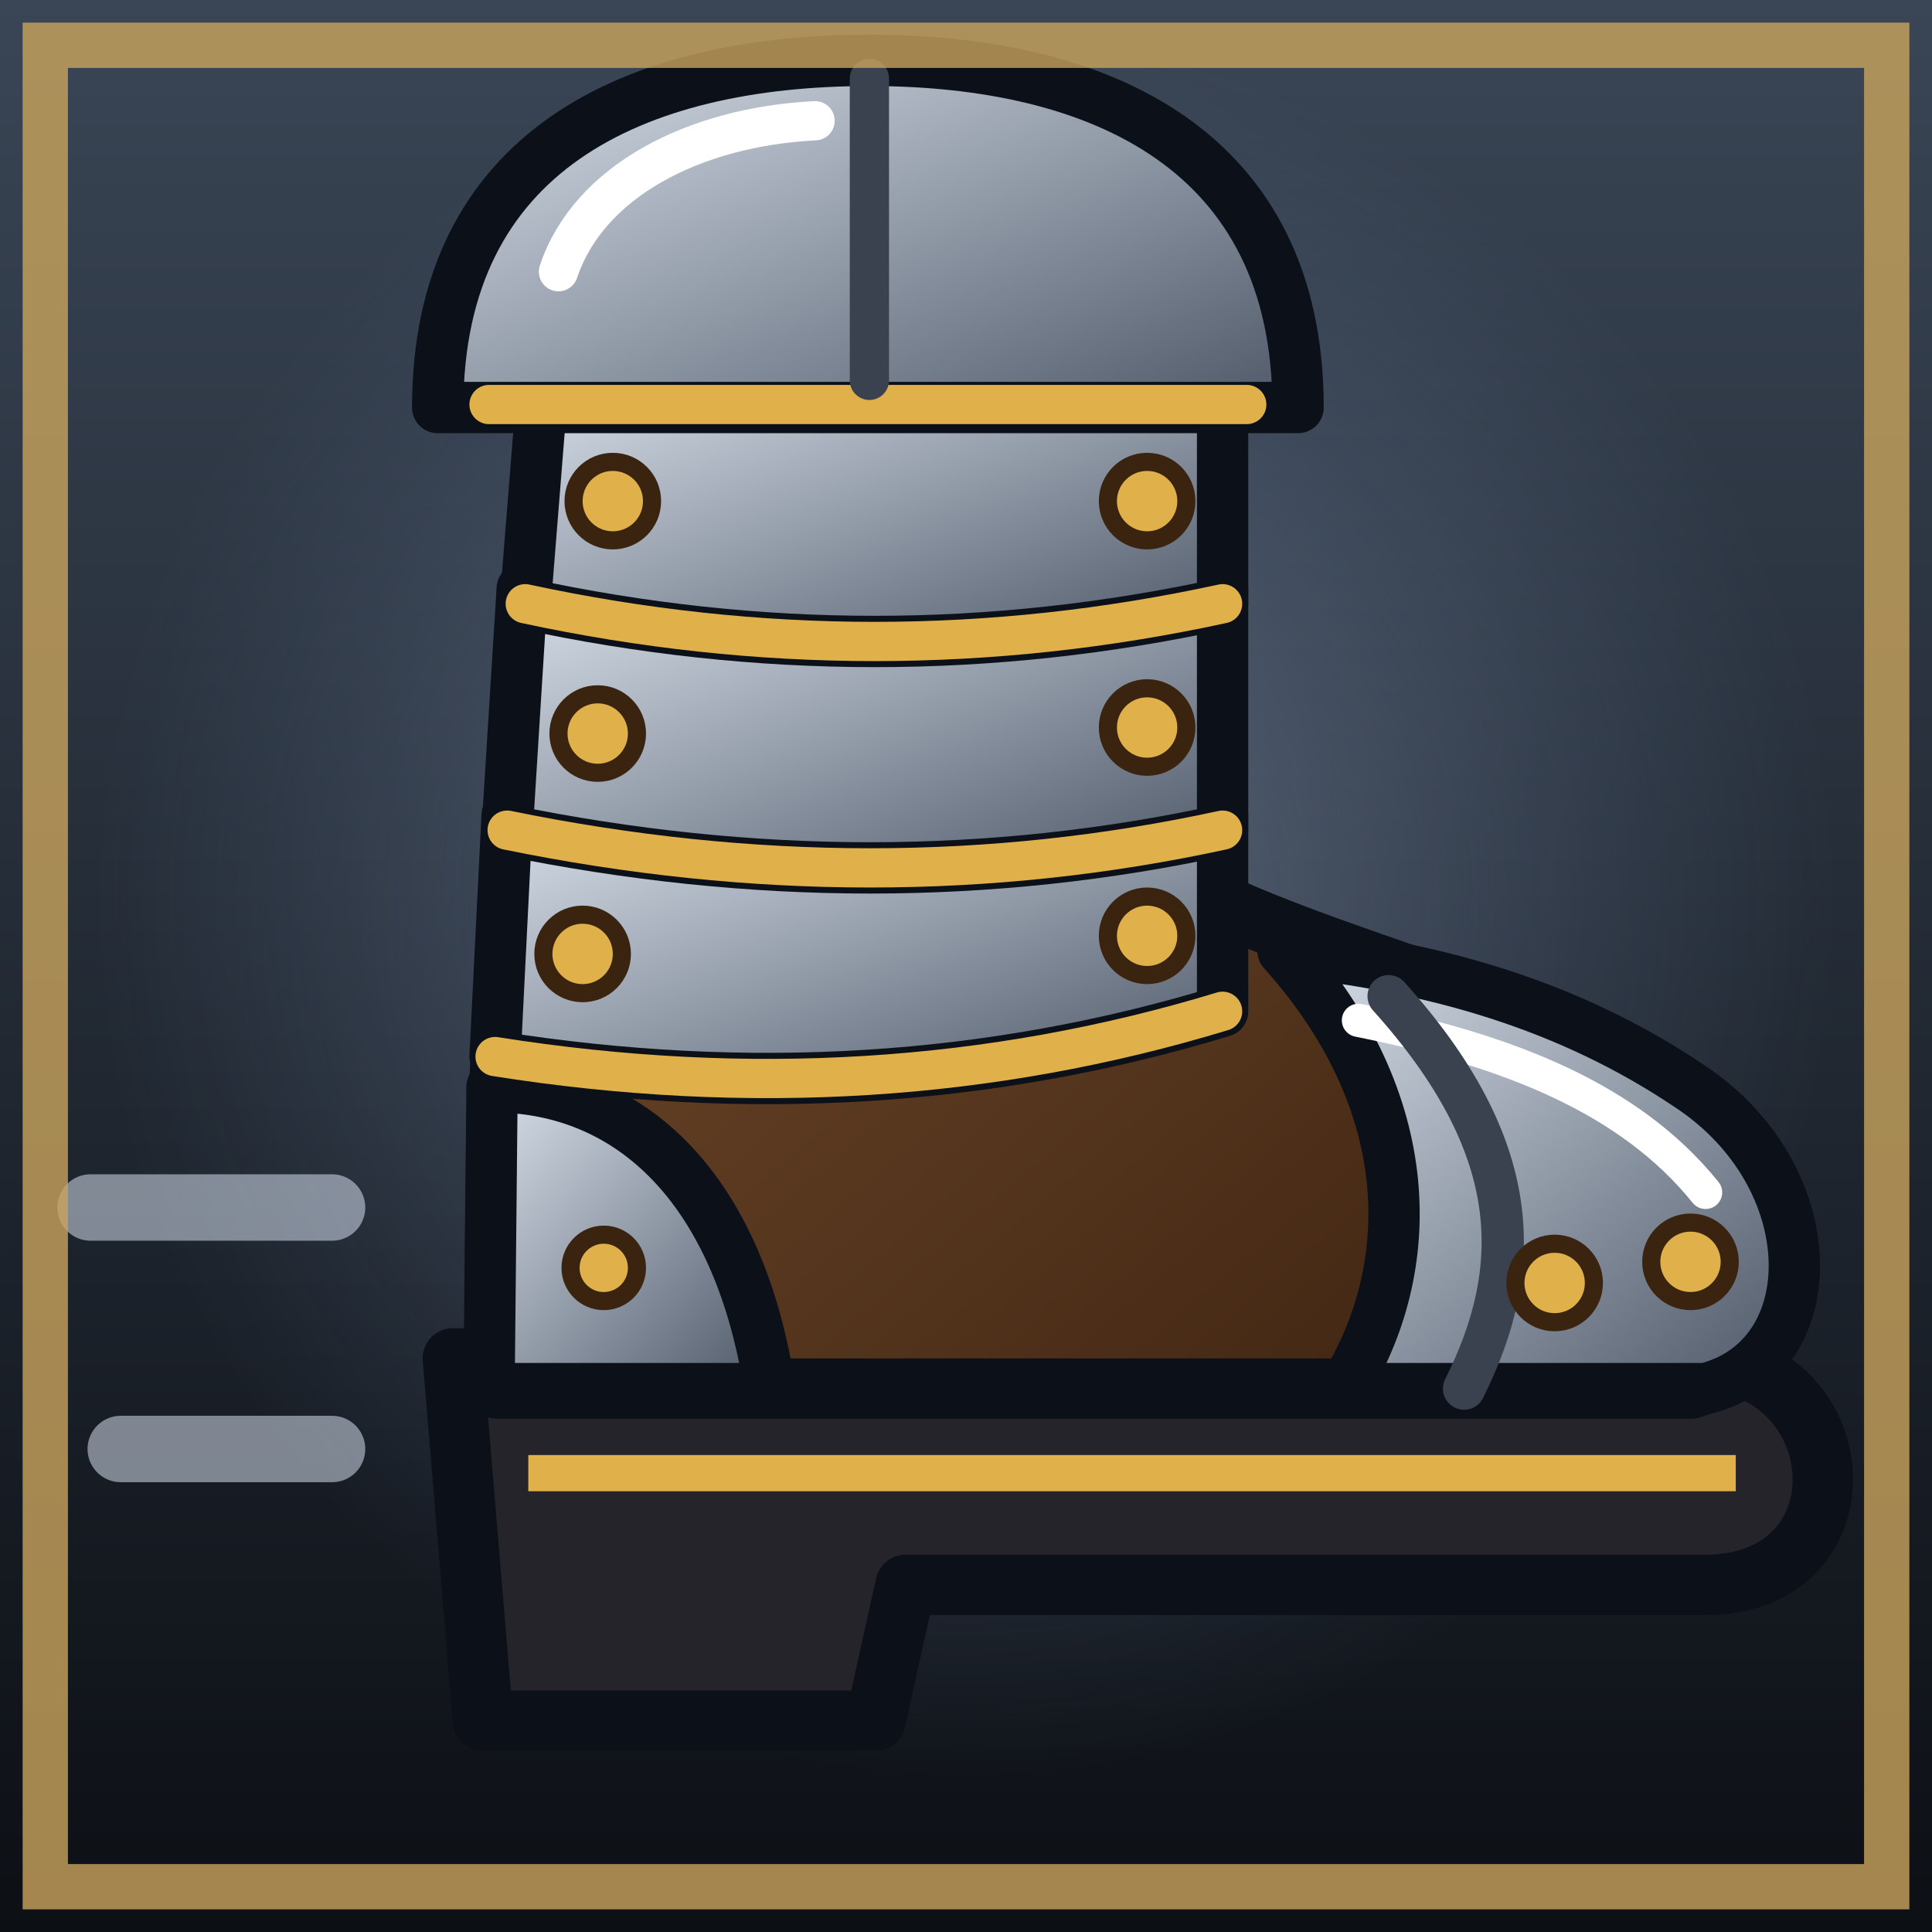
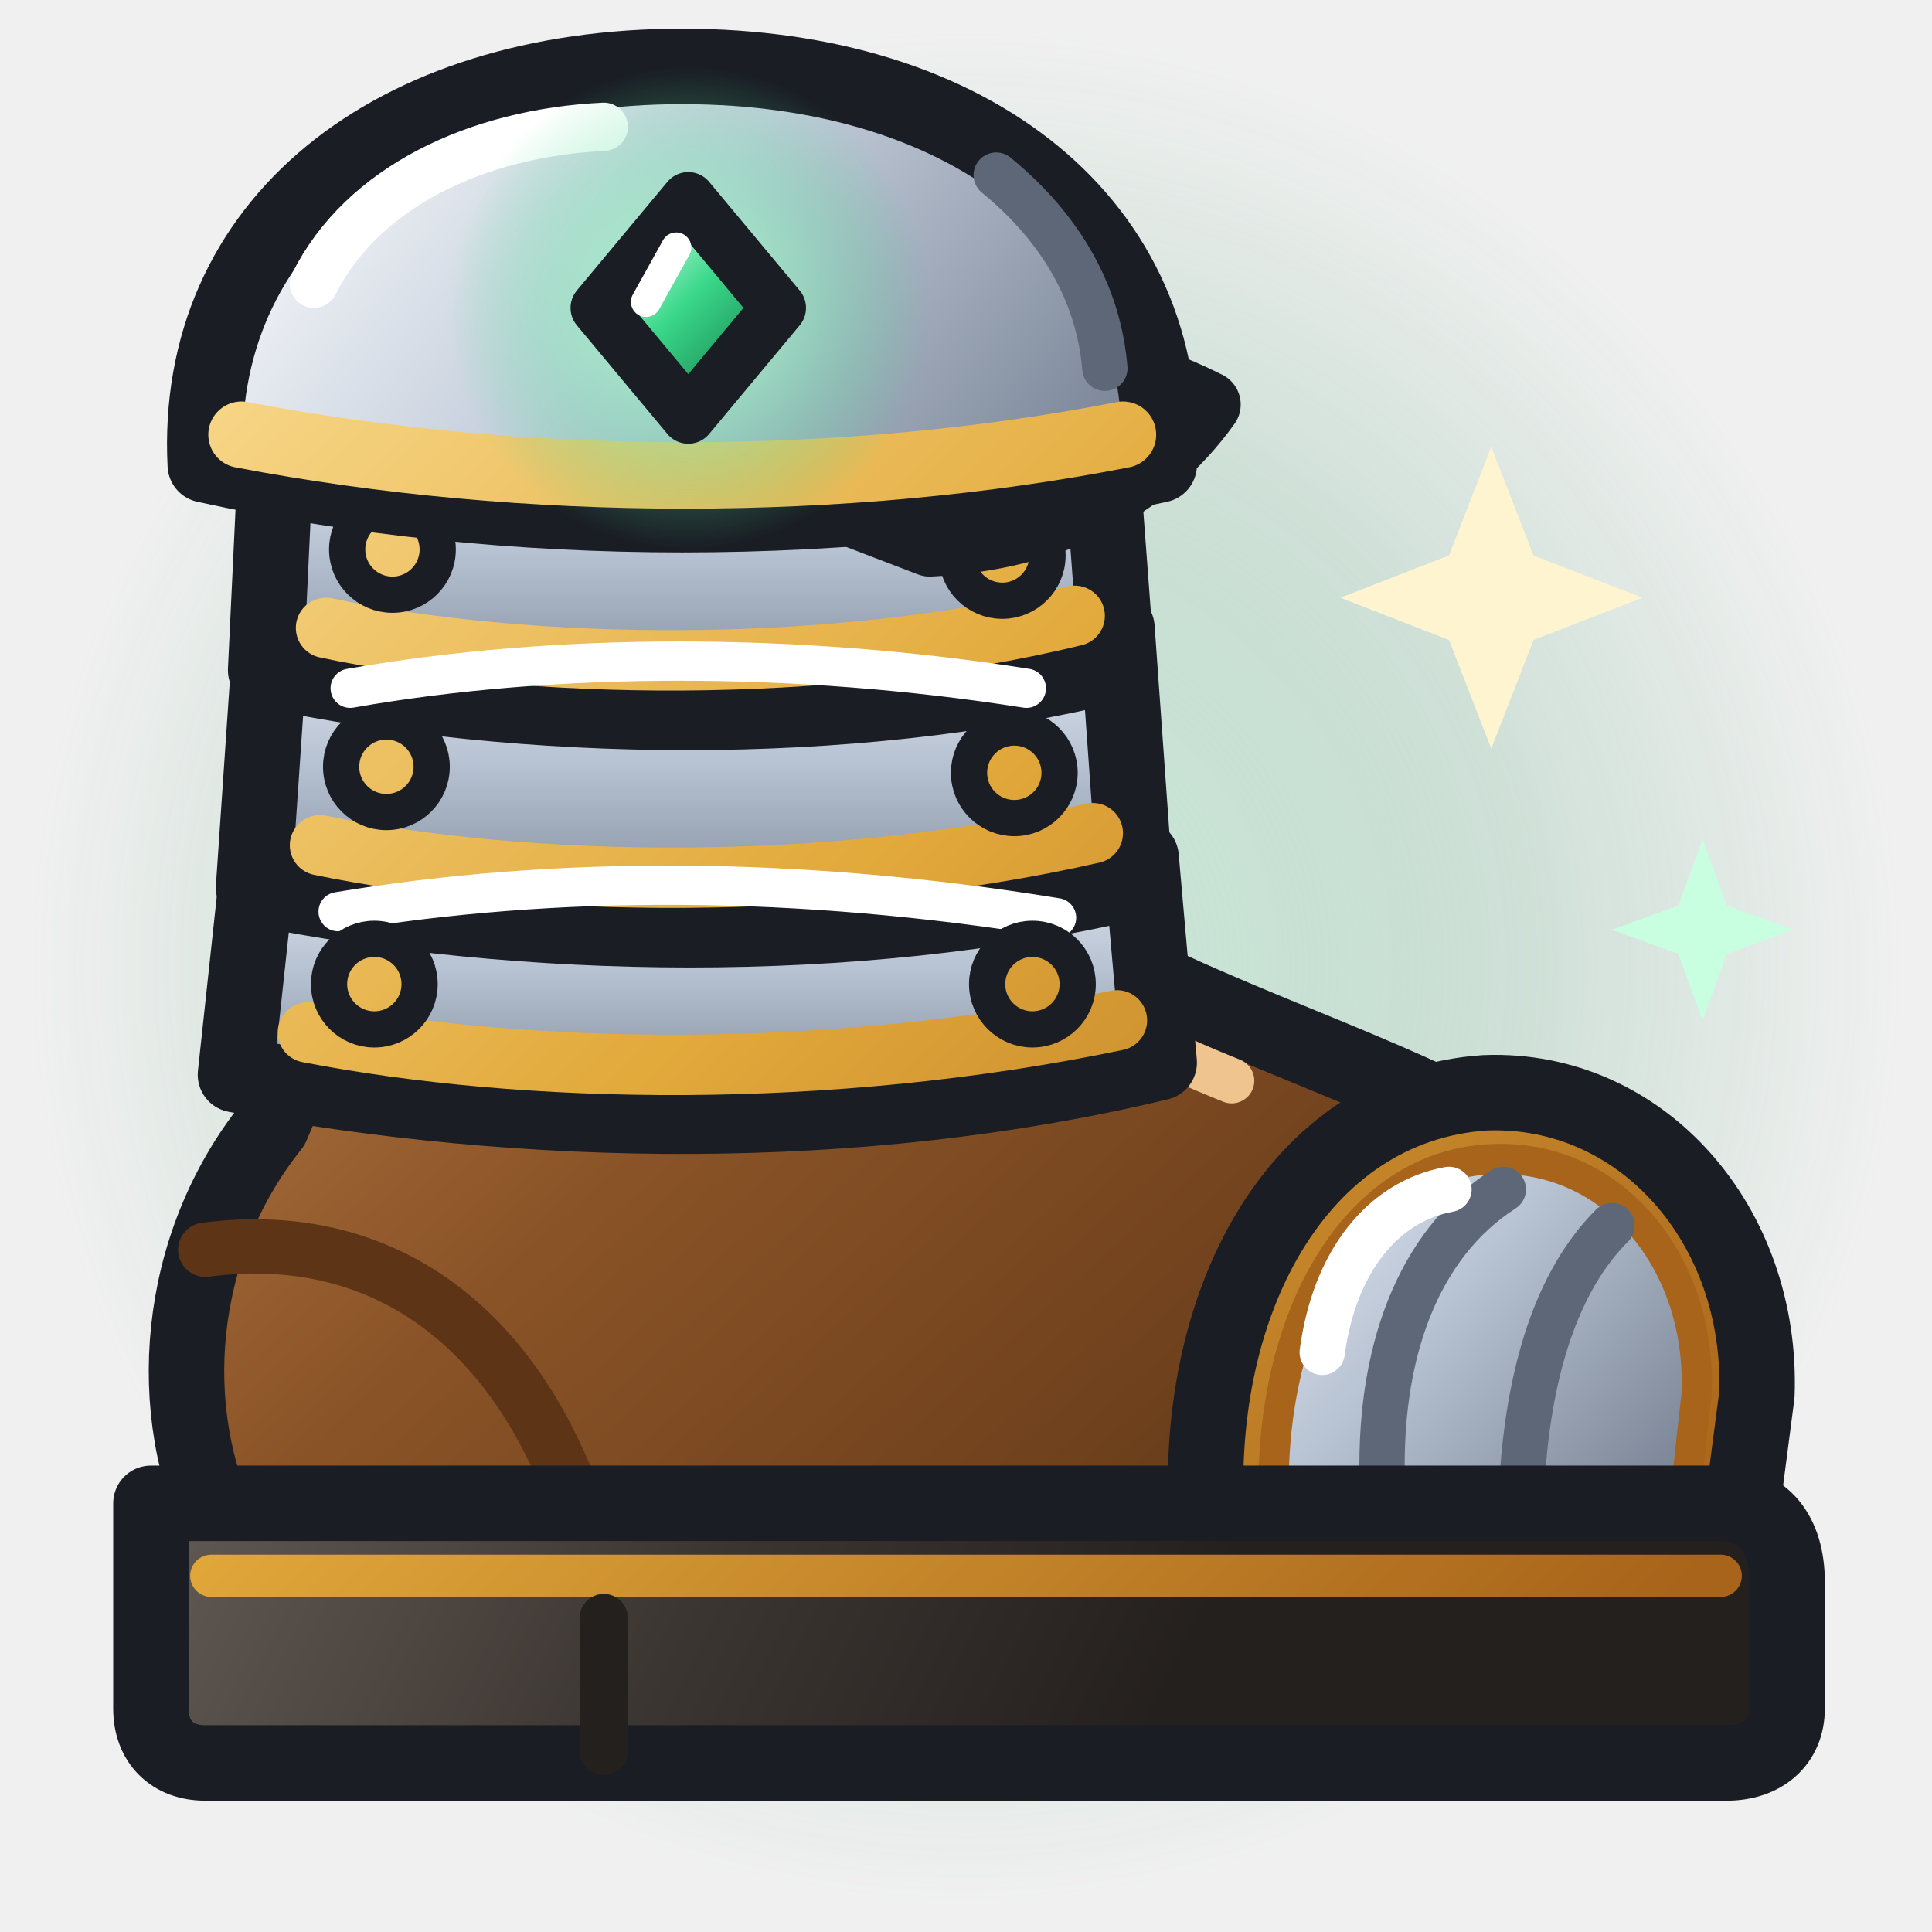
<svg xmlns="http://www.w3.org/2000/svg" width="128" height="128" viewBox="0 0 64 64">
  <defs>
-     <linearGradient id="bg" x1="0" y1="0" x2="0" y2="1">
-       <stop offset="0" stop-color="#3a4656" />
-       <stop offset="1" stop-color="#0c0f14" />
+     <radialGradient id="aura" cx="32" cy="32" r="31" gradientUnits="userSpaceOnUse">
+       <stop offset="0" stop-color="#b8f0d0" stop-opacity="0.55" />
+       <stop offset="0.6" stop-color="#5aa880" stop-opacity="0.22" />
+       <stop offset="1" stop-color="#5aa880" stop-opacity="0" />
+     </radialGradient>
+     <linearGradient id="leather" x1="14" y1="10" x2="52" y2="52" gradientUnits="userSpaceOnUse">
+       <stop offset="0" stop-color="#c98d52" />
+       <stop offset="0.5" stop-color="#8a5327" />
+       <stop offset="1" stop-color="#5d3516" />
    </linearGradient>
-     <radialGradient id="aura">
-       <stop offset="0" stop-color="#cfe0ff" stop-opacity="0.36" />
-       <stop offset="1" stop-color="#8aa8d8" stop-opacity="0" />
+     <linearGradient id="steel" x1="0" y1="0" x2="0" y2="1">
+       <stop offset="0" stop-color="#f4f7fb" />
+       <stop offset="0.5" stop-color="#b9c4d4" />
+       <stop offset="1" stop-color="#7c8799" />
+     </linearGradient>
+     <linearGradient id="dome" x1="14" y1="0" x2="40" y2="20" gradientUnits="userSpaceOnUse">
+       <stop offset="0" stop-color="#ffffff" />
+       <stop offset="0.45" stop-color="#c3cddb" />
+       <stop offset="1" stop-color="#6e798c" />
+     </linearGradient>
+     <linearGradient id="cap" x1="45" y1="35" x2="62" y2="50" gradientUnits="userSpaceOnUse">
+       <stop offset="0" stop-color="#f4f7fb" />
+       <stop offset="0.45" stop-color="#b9c4d4" />
+       <stop offset="1" stop-color="#6a7486" />
+     </linearGradient>
+     <linearGradient id="gold" x1="10" y1="0" x2="60" y2="52" gradientUnits="userSpaceOnUse">
+       <stop offset="0" stop-color="#ffe7a3" />
+       <stop offset="0.5" stop-color="#e2a93b" />
+       <stop offset="1" stop-color="#a8641a" />
+     </linearGradient>
+     <radialGradient id="glow" cx="27.4" cy="9.4" r="8" gradientUnits="userSpaceOnUse">
+       <stop offset="0" stop-color="#c8ffe0" stop-opacity="0.95" />
+       <stop offset="1" stop-color="#3ad88a" stop-opacity="0" />
    </radialGradient>
-     <linearGradient id="leather" x1="0" y1="0" x2="1" y2="1">
-       <stop offset="0" stop-color="#7a5232" />
-       <stop offset="1" stop-color="#3a200e" />
+     <linearGradient id="gem" x1="25" y1="7" x2="30" y2="12" gradientUnits="userSpaceOnUse">
+       <stop offset="0" stop-color="#e0fff0" />
+       <stop offset="0.45" stop-color="#3ad88a" />
+       <stop offset="1" stop-color="#147a48" />
    </linearGradient>
-     <linearGradient id="steel" x1="0" y1="0" x2="1" y2="1">
-       <stop offset="0" stop-color="#d8e0ea" />
-       <stop offset="1" stop-color="#4e5868" />
+     <linearGradient id="sole" x1="12" y1="48" x2="40" y2="62" gradientUnits="userSpaceOnUse">
+       <stop offset="0" stop-color="#5e5650" />
+       <stop offset="0.5" stop-color="#3c3632" />
+       <stop offset="1" stop-color="#24201e" />
    </linearGradient>
  </defs>
-   <rect width="64" height="64" fill="url(#bg)" />
-   <circle cx="32" cy="30" r="29" fill="url(#aura)" />
-   <path d="M 3 40 L 11 40 M 4 48 L 11 48" stroke="#e6f0ff" stroke-width="2.2" stroke-linecap="round" opacity="0.5" />
-   <path d="M 15 45 L 56 45 C 61.5 45 62 52.5 56.5 52.5 L 30 52.5 L 29 57 L 16 57 Z" fill="#24242a" stroke="#0c1018" stroke-width="2" stroke-linejoin="round" />
-   <path d="M 17.5 48.8 L 57.5 48.8" stroke="#e0b04a" stroke-width="1.2" />
-   <path d="M 19 10 L 38 10 L 38.5 29 C 44 32 51 33 55.5 36.5 C 59.5 39.5 59.5 45 56 46 L 16.5 46 C 16 36 17.5 22 19 10 Z" fill="url(#leather)" stroke="#0c1018" stroke-width="2" stroke-linejoin="round" />
-   <g fill="url(#steel)" stroke="#0c1018" stroke-width="1.7" stroke-linejoin="round">
-     <path d="M 16.3 36 C 21 36 24.5 39.5 25.5 46 L 16.2 46 Z" />
-     <path d="M 16.8 27 Q 29 29.5 40.5 27 L 40.5 33.5 Q 29 37 16.4 35 Z" />
-     <path d="M 17.3 19.5 Q 29 22 40.5 19.5 L 40.5 27.5 Q 29 30 16.8 27.5 Z" />
-     <path d="M 18 12.5 L 40.5 12.5 L 40.5 20 Q 29 22.5 17.4 20 Z" />
-     <path d="M 42.5 31.5 C 47 36.5 47 42 44.5 46 L 56.5 46 C 60.5 45 60.5 39 56 36 C 52 33.3 47.5 32 42.5 31.5 Z" />
-     <path d="M 14.5 13.5 C 14.5 5 21 2 28.8 2 C 36.5 2 43 5 43 13.5 Z" />
+   <circle cx="32" cy="32" r="31" fill="url(#aura)" />
+   <g transform="translate(-4.6 0.8)">
+     <path d="M 17 12 L 37 12 C 37.4 20 38 25 39.6 30 C 44.5 33 50.5 34.5 55.5 37.5 C 60 40.2 62 45 61 50 L 12 50 C 10 46 10.4 40.5 13.6 36.5 C 15.6 32 17.2 24 17 12 Z" fill="url(#leather)" stroke="#1a1d24" stroke-width="2.5" stroke-linejoin="round" />
+     <path d="M 11.4 40.6 C 17.5 39.8 22 43.4 24 50" fill="none" stroke="#5d3516" stroke-width="1.8" stroke-linecap="round" />
+     <path d="M 41 33 C 43 34 44.4 34.6 45.4 35" fill="none" stroke="#f0c48e" stroke-width="1.5" stroke-linecap="round" />
+     <g stroke="#1a1d24" stroke-width="2.5" stroke-linejoin="round">
+       <path d="M 13.2 27.4 C 22 25.6 33 25.6 42.4 27.6 L 43 34.4 C 33 36.8 22 36.6 12.4 34.8 Z" fill="url(#steel)" />
+       <path d="M 13.6 19.8 C 22 18 32.8 18 41.6 20 L 42.2 28.4 C 32.8 30.6 22 30.4 13 28.6 Z" fill="url(#steel)" />
+       <path d="M 13.8 13 C 22 11.2 32.4 11.2 41 13.2 L 41.6 21.2 C 32.6 23.4 22 23.2 13.4 21.4 Z" fill="url(#steel)" />
+     </g>
+     <g fill="none" stroke-linecap="round">
+       <path d="M 14.8 33.4 C 22 34.8 32 35 41.6 33" stroke="url(#gold)" stroke-width="2" />
+       <path d="M 15.2 27.2 C 22 28.6 32 28.8 40.8 26.8" stroke="url(#gold)" stroke-width="2" />
+       <path d="M 15.4 20 C 22 21.4 32 21.6 40.2 19.6" stroke="url(#gold)" stroke-width="2" />
+       <path d="M 16.4 15 C 23 13.8 31 13.8 38 15 M 16.2 22 C 23 20.8 31 20.8 38.6 22 M 15.8 29.4 C 23 28.2 31 28.2 39.6 29.6" stroke="#ffffff" stroke-width="1.3" />
+     </g>
+     <g fill="url(#gold)" stroke="#1a1d24" stroke-width="1.2">
+       <circle cx="17.6" cy="17.4" r="1.5" />
+       <circle cx="37.8" cy="17.6" r="1.5" />
+       <circle cx="17.4" cy="24.6" r="1.5" />
+       <circle cx="38.2" cy="24.8" r="1.5" />
+       <circle cx="17" cy="31.8" r="1.5" />
+       <circle cx="38.8" cy="31.8" r="1.5" />
+     </g>
+     <path d="M 26 13.6 C 31 10 38.6 9.6 44.6 12.6 C 42.6 15.4 39.4 17 35.4 17.2 Z" fill="url(#steel)" stroke="#1a1d24" stroke-width="2.2" stroke-linejoin="round" />
+     <path d="M 11.4 14.6 C 11 6.6 17.6 1.4 27.2 1.4 C 36.8 1.4 43.4 6.6 43 14.6 C 33 16.8 21.4 16.8 11.4 14.6 Z" fill="url(#dome)" stroke="#1a1d24" stroke-width="2.5" stroke-linejoin="round" />
+     <path d="M 12.6 13.6 C 22 15.4 32.6 15.4 41.8 13.6" fill="none" stroke="url(#gold)" stroke-width="2.2" stroke-linecap="round" />
+     <path d="M 15 8.6 C 16.6 5.4 20.4 3.6 24.6 3.4" fill="none" stroke="#ffffff" stroke-width="1.6" stroke-linecap="round" />
+     <path d="M 37.6 5 C 39.8 6.8 41 9 41.2 11.4" fill="none" stroke="#5d6778" stroke-width="1.5" stroke-linecap="round" />
+     <circle cx="27.4" cy="9.4" r="8" fill="url(#glow)" />
+     <path d="M 27.4 5.8 L 30.4 9.4 L 27.4 13 L 24.4 9.4 Z" fill="url(#gem)" stroke="#1a1d24" stroke-width="1.8" stroke-linejoin="round" />
+     <path d="M 27 7.4 L 26 9.2" stroke="#ffffff" stroke-width="1" stroke-linecap="round" />
+     <path d="M 44.6 50 C 44 42.4 47.6 35.8 53.8 35.4 C 59 35.2 63 39.8 62.8 45.4 L 62.2 50 Z" fill="url(#gold)" stroke="#1a1d24" stroke-width="2.5" stroke-linejoin="round" />
+     <path d="M 46.8 49 C 46.6 43 49.4 37.8 54 37.6 C 58 37.4 61 41 60.8 45.4 L 60.4 49 Z" fill="url(#cap)" stroke="#a8641a" stroke-width="1" stroke-linejoin="round" />
+     <path d="M 50.4 48.6 C 50.2 44 51.6 40.4 54.4 38.6 M 55 48.6 C 55.2 44.6 56.2 41.6 58 39.8" fill="none" stroke="#5d6778" stroke-width="1.5" stroke-linecap="round" />
+     <path d="M 48.4 44 C 48.8 41 50.4 39 52.6 38.6" fill="none" stroke="#ffffff" stroke-width="1.5" stroke-linecap="round" />
+     <path d="M 9.6 49 L 61.6 49 C 63 49 63.8 50 63.8 51.6 L 63.8 55.8 C 63.8 56.9 63 57.6 61.8 57.6 L 11.4 57.6 C 10.3 57.6 9.6 56.9 9.6 55.8 Z" fill="url(#sole)" stroke="#1a1d24" stroke-width="2.5" stroke-linejoin="round" />
+     <path d="M 11.6 51.4 L 61.6 51.4" stroke="url(#gold)" stroke-width="1.4" stroke-linecap="round" />
+     <path d="M 24.6 52.8 L 24.6 57.2" stroke="#24201e" stroke-width="1.6" stroke-linecap="round" />
+     <path d="M 54 14 L 55.4 17.6 L 59 19 L 55.4 20.4 L 54 24 L 52.6 20.4 L 49 19 L 52.6 17.6 Z" fill="#fff4d0" />
+     <path d="M 61 27 L 61.8 29.2 L 64 30 L 61.8 30.8 L 61 33 L 60.2 30.8 L 58 30 L 60.2 29.2 Z" fill="#c8ffe0" />
  </g>
-   <path d="M 17.4 20 Q 29 22.5 40.5 20 M 16.8 27.5 Q 29 30 40.5 27.5 M 16.4 35 Q 29 37 40.5 33.5 M 16.2 13.4 L 41.3 13.4" fill="none" stroke="#e0b04a" stroke-width="1.3" stroke-linecap="round" />
-   <path d="M 45 33.8 C 50 34.8 54 36.4 56.5 39.5" fill="none" stroke="#ffffff" stroke-width="1.1" stroke-linecap="round" />
-   <path d="M 46 33 C 50.5 38 50.5 42 48.5 46" fill="none" stroke="#3a4250" stroke-width="1.4" stroke-linecap="round" />
-   <path d="M 18.5 9 C 19.5 6 23 4.2 27 4" fill="none" stroke="#ffffff" stroke-width="1.3" stroke-linecap="round" />
-   <path d="M 28.8 2.6 L 28.8 12.6" stroke="#3a4250" stroke-width="1.3" stroke-linecap="round" />
-   <g fill="#e0b04a" stroke="#3a2410" stroke-width="0.6">
-     <circle cx="20.3" cy="16.6" r="1.3" />
-     <circle cx="38" cy="16.6" r="1.3" />
-     <circle cx="19.8" cy="24.3" r="1.3" />
-     <circle cx="38" cy="24.1" r="1.3" />
-     <circle cx="19.3" cy="31.6" r="1.3" />
-     <circle cx="38" cy="31" r="1.3" />
-     <circle cx="51.5" cy="42.5" r="1.3" />
-     <circle cx="56" cy="41.8" r="1.3" />
-     <circle cx="20" cy="42" r="1.1" />
-   </g>
-   <rect x="1.5" y="1.5" width="61" height="61" fill="none" stroke="#c9a45c" stroke-width="1.5" opacity="0.8" />
</svg>
